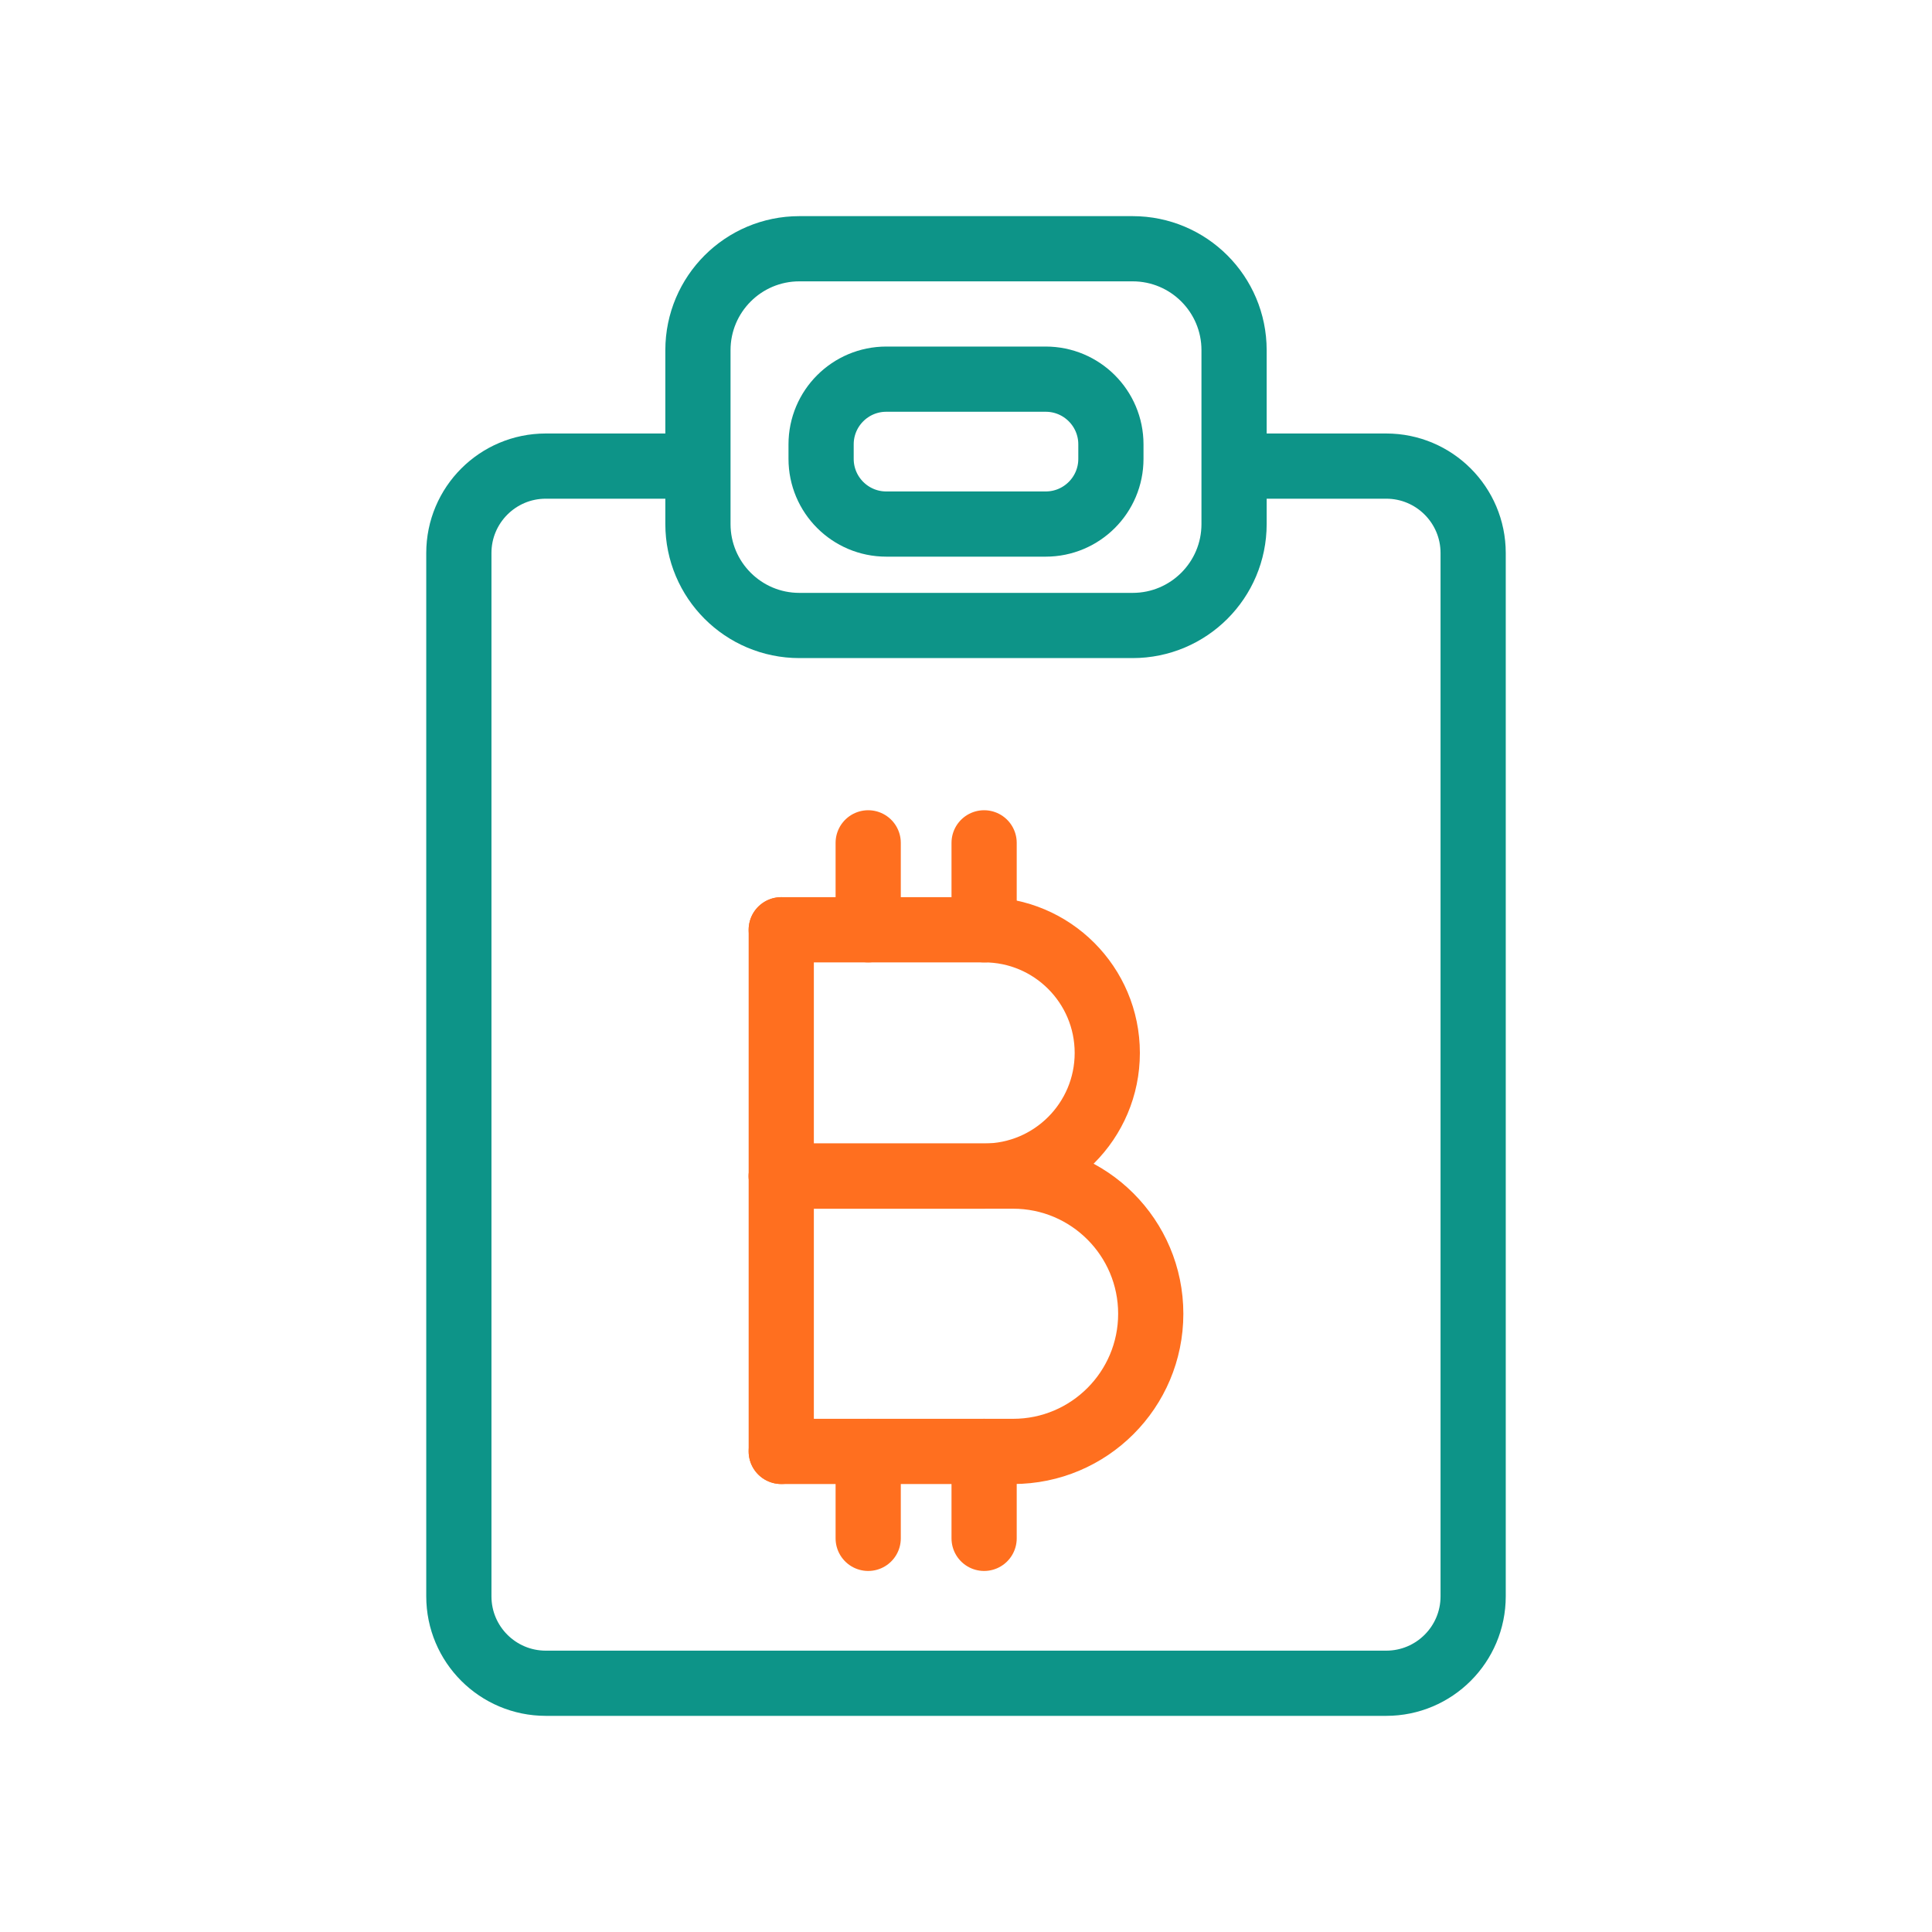
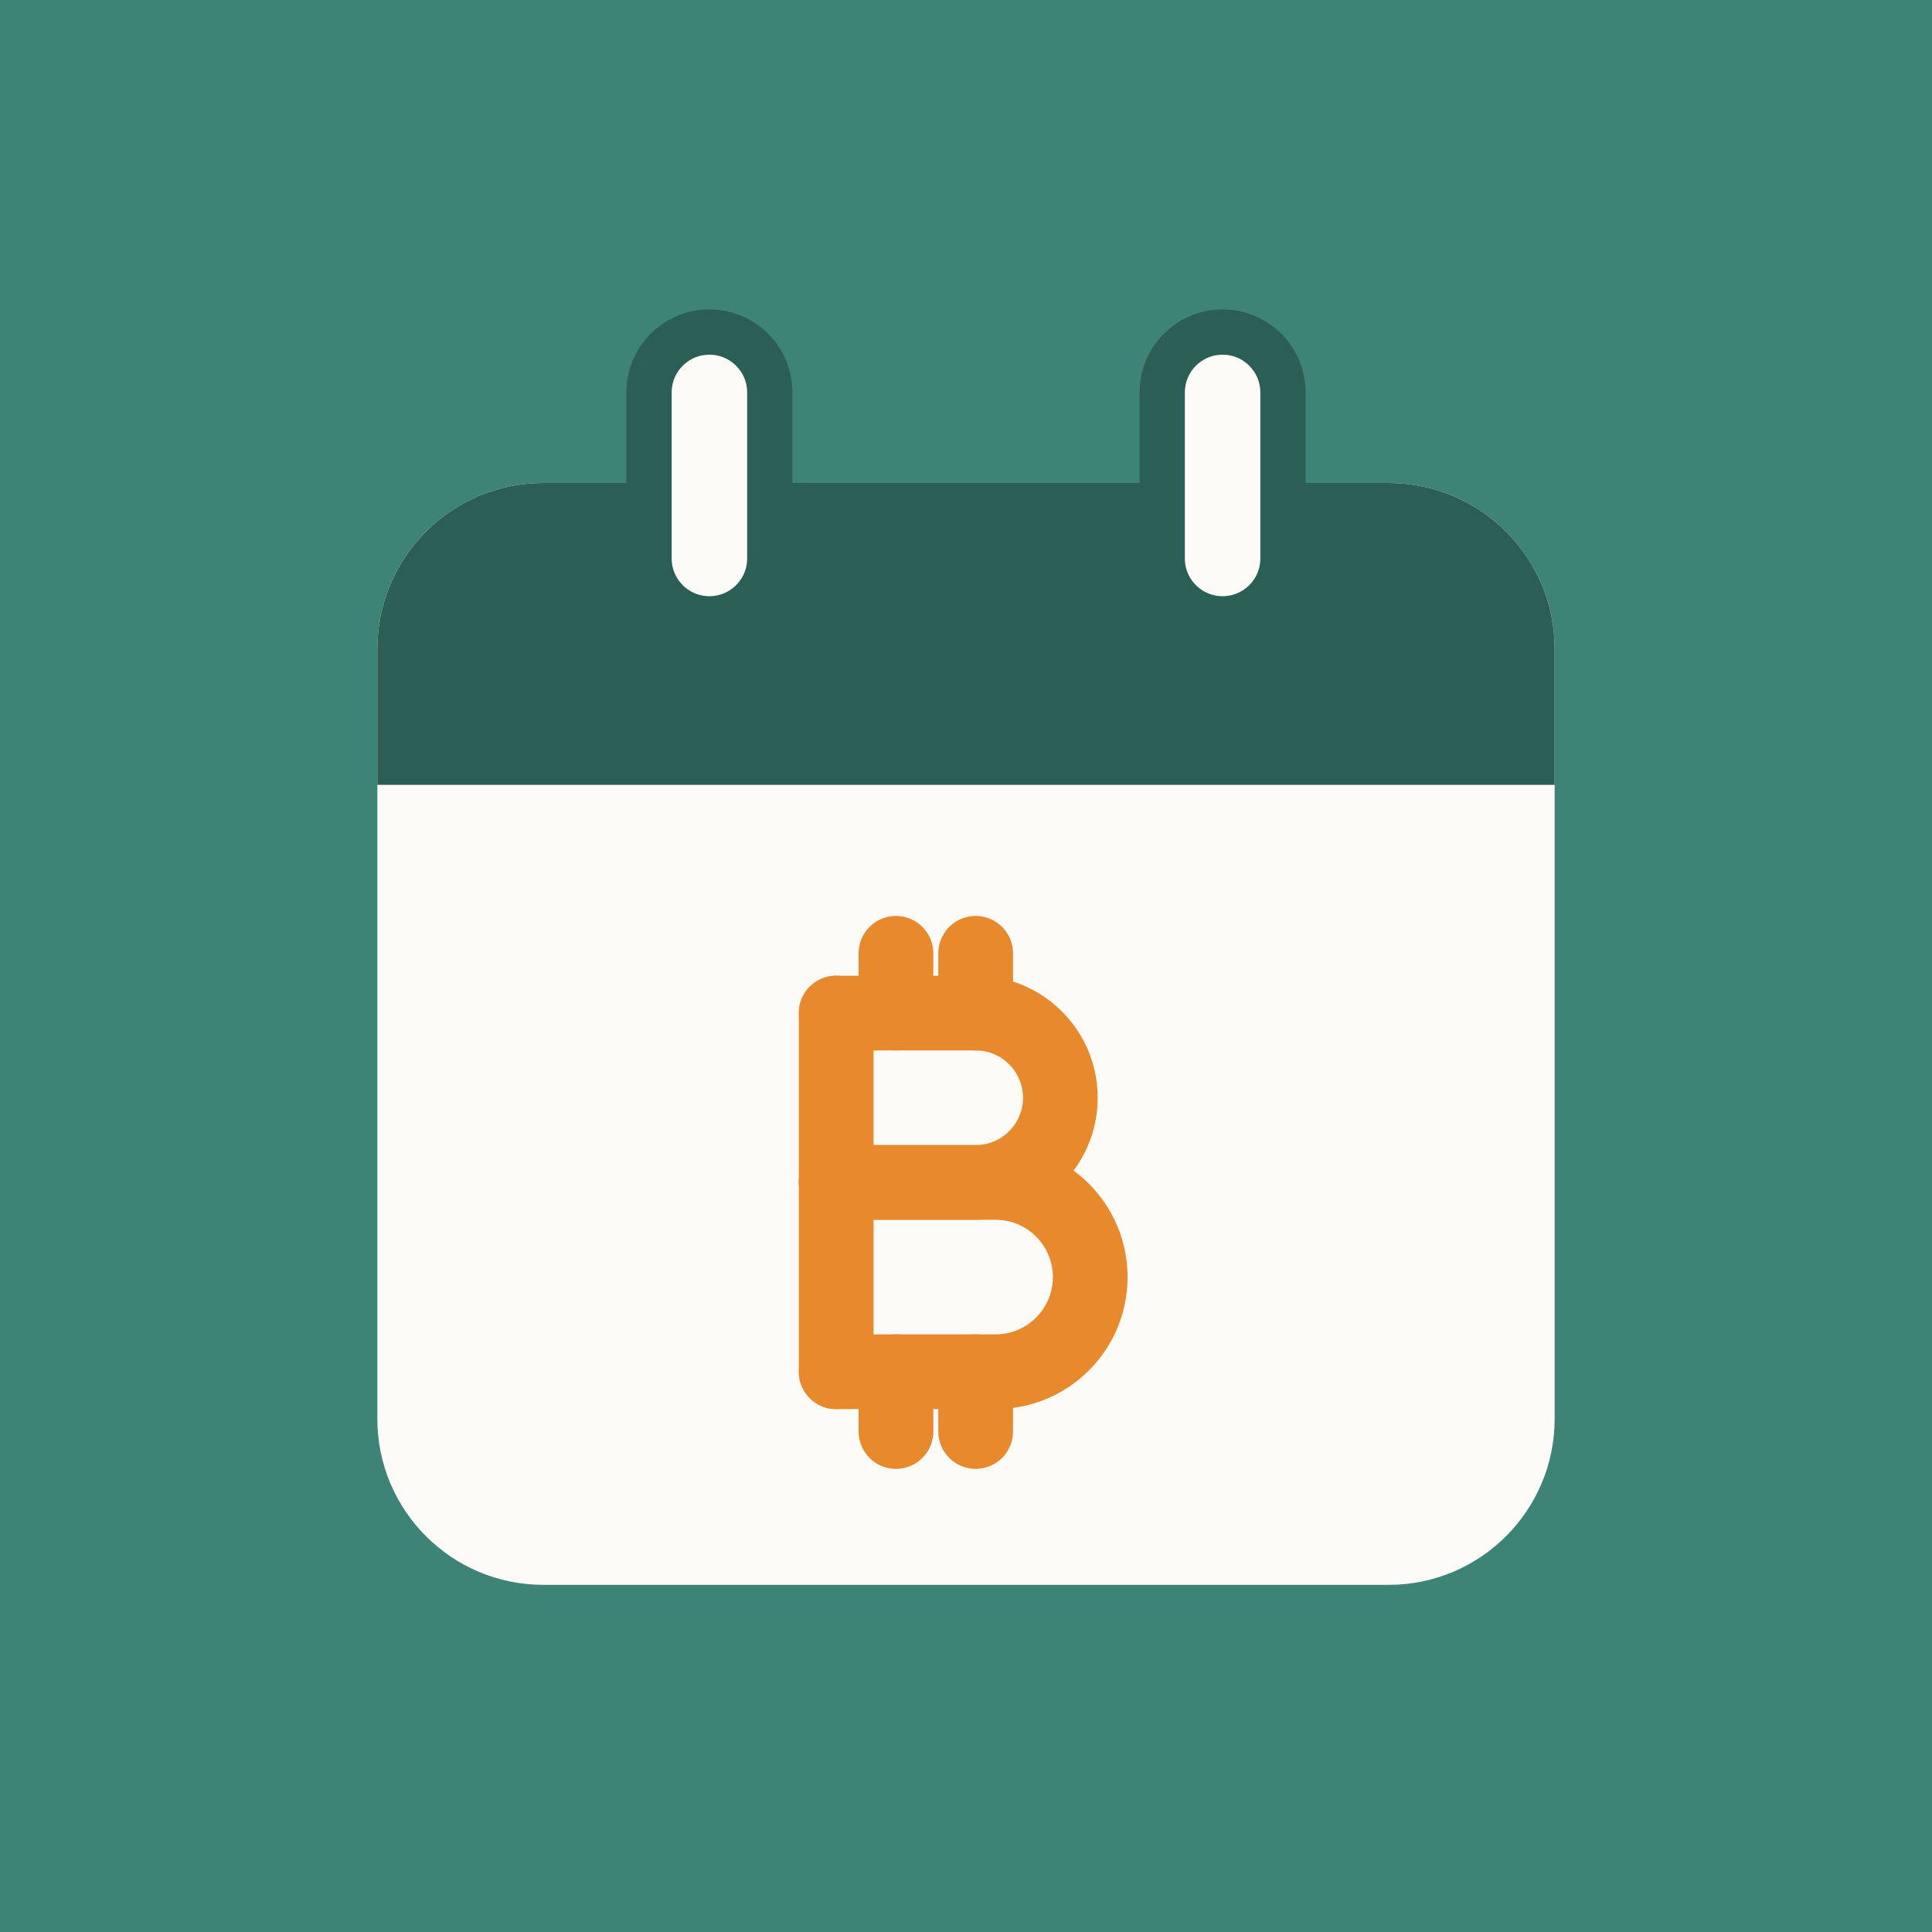
<svg xmlns="http://www.w3.org/2000/svg" viewBox="0 0 256 256" width="256" height="256">
-   <rect width="256" height="256" fill="#FFFFFF" />
-   <g transform="translate(128 128) scale(.96) translate(-128 -131)" fill="none" stroke-width="9" stroke-linecap="round" stroke-linejoin="round">
-     <g stroke="#0D9488">
-       <rect x="58" y="62" width="140" height="168" rx="12" />
-       <rect x="91" y="32" width="74" height="52" rx="14" fill="#FFFFFF" />
-       <rect x="108" y="50" width="40" height="20" rx="9" />
-     </g>
-     <g stroke="#FF6F1F" transform="translate(122.5 162)">
-       <path d="M-20 -36V36" />
-       <path d="M-20 -36H8a17 17 0 0 1 0 34H-20" />
-       <path d="M-20 -2H12a19 19 0 0 1 0 38H-20" />
-       <path d="M-8 -36V-48M8 -36V-48M-8 36V48M8 36V48" />
-     </g>
+   <rect width="256" height="256" fill="#3D8477" />
+   <rect x="50" y="64" width="156" height="146" rx="22" fill="#FCFBF8" />
+   <path d="M50 86a22 22 0 0 1 22-22h112a22 22 0 0 1 22 22v18H50z" fill="#2B5F55" />
+   <rect x="86" y="44" width="16" height="38" rx="8" fill="#FCFBF8" stroke="#2B5F55" stroke-width="6" />
+   <rect x="154" y="44" width="16" height="38" rx="8" fill="#FCFBF8" stroke="#2B5F55" stroke-width="6" />
+   <g transform="translate(124 158) scale(.66)" fill="none" stroke="#E8892B" stroke-width="15" stroke-linecap="round" stroke-linejoin="round">
+     <path d="M-20 -36V36" />
+     <path d="M-20 -36H8a17 17 0 0 1 0 34H-20" />
+     <path d="M-20 -2H12a19 19 0 0 1 0 38H-20" />
+     <path d="M-8 -36V-48M8 -36V-48M-8 36V48M8 36V48" />
  </g>
</svg>
